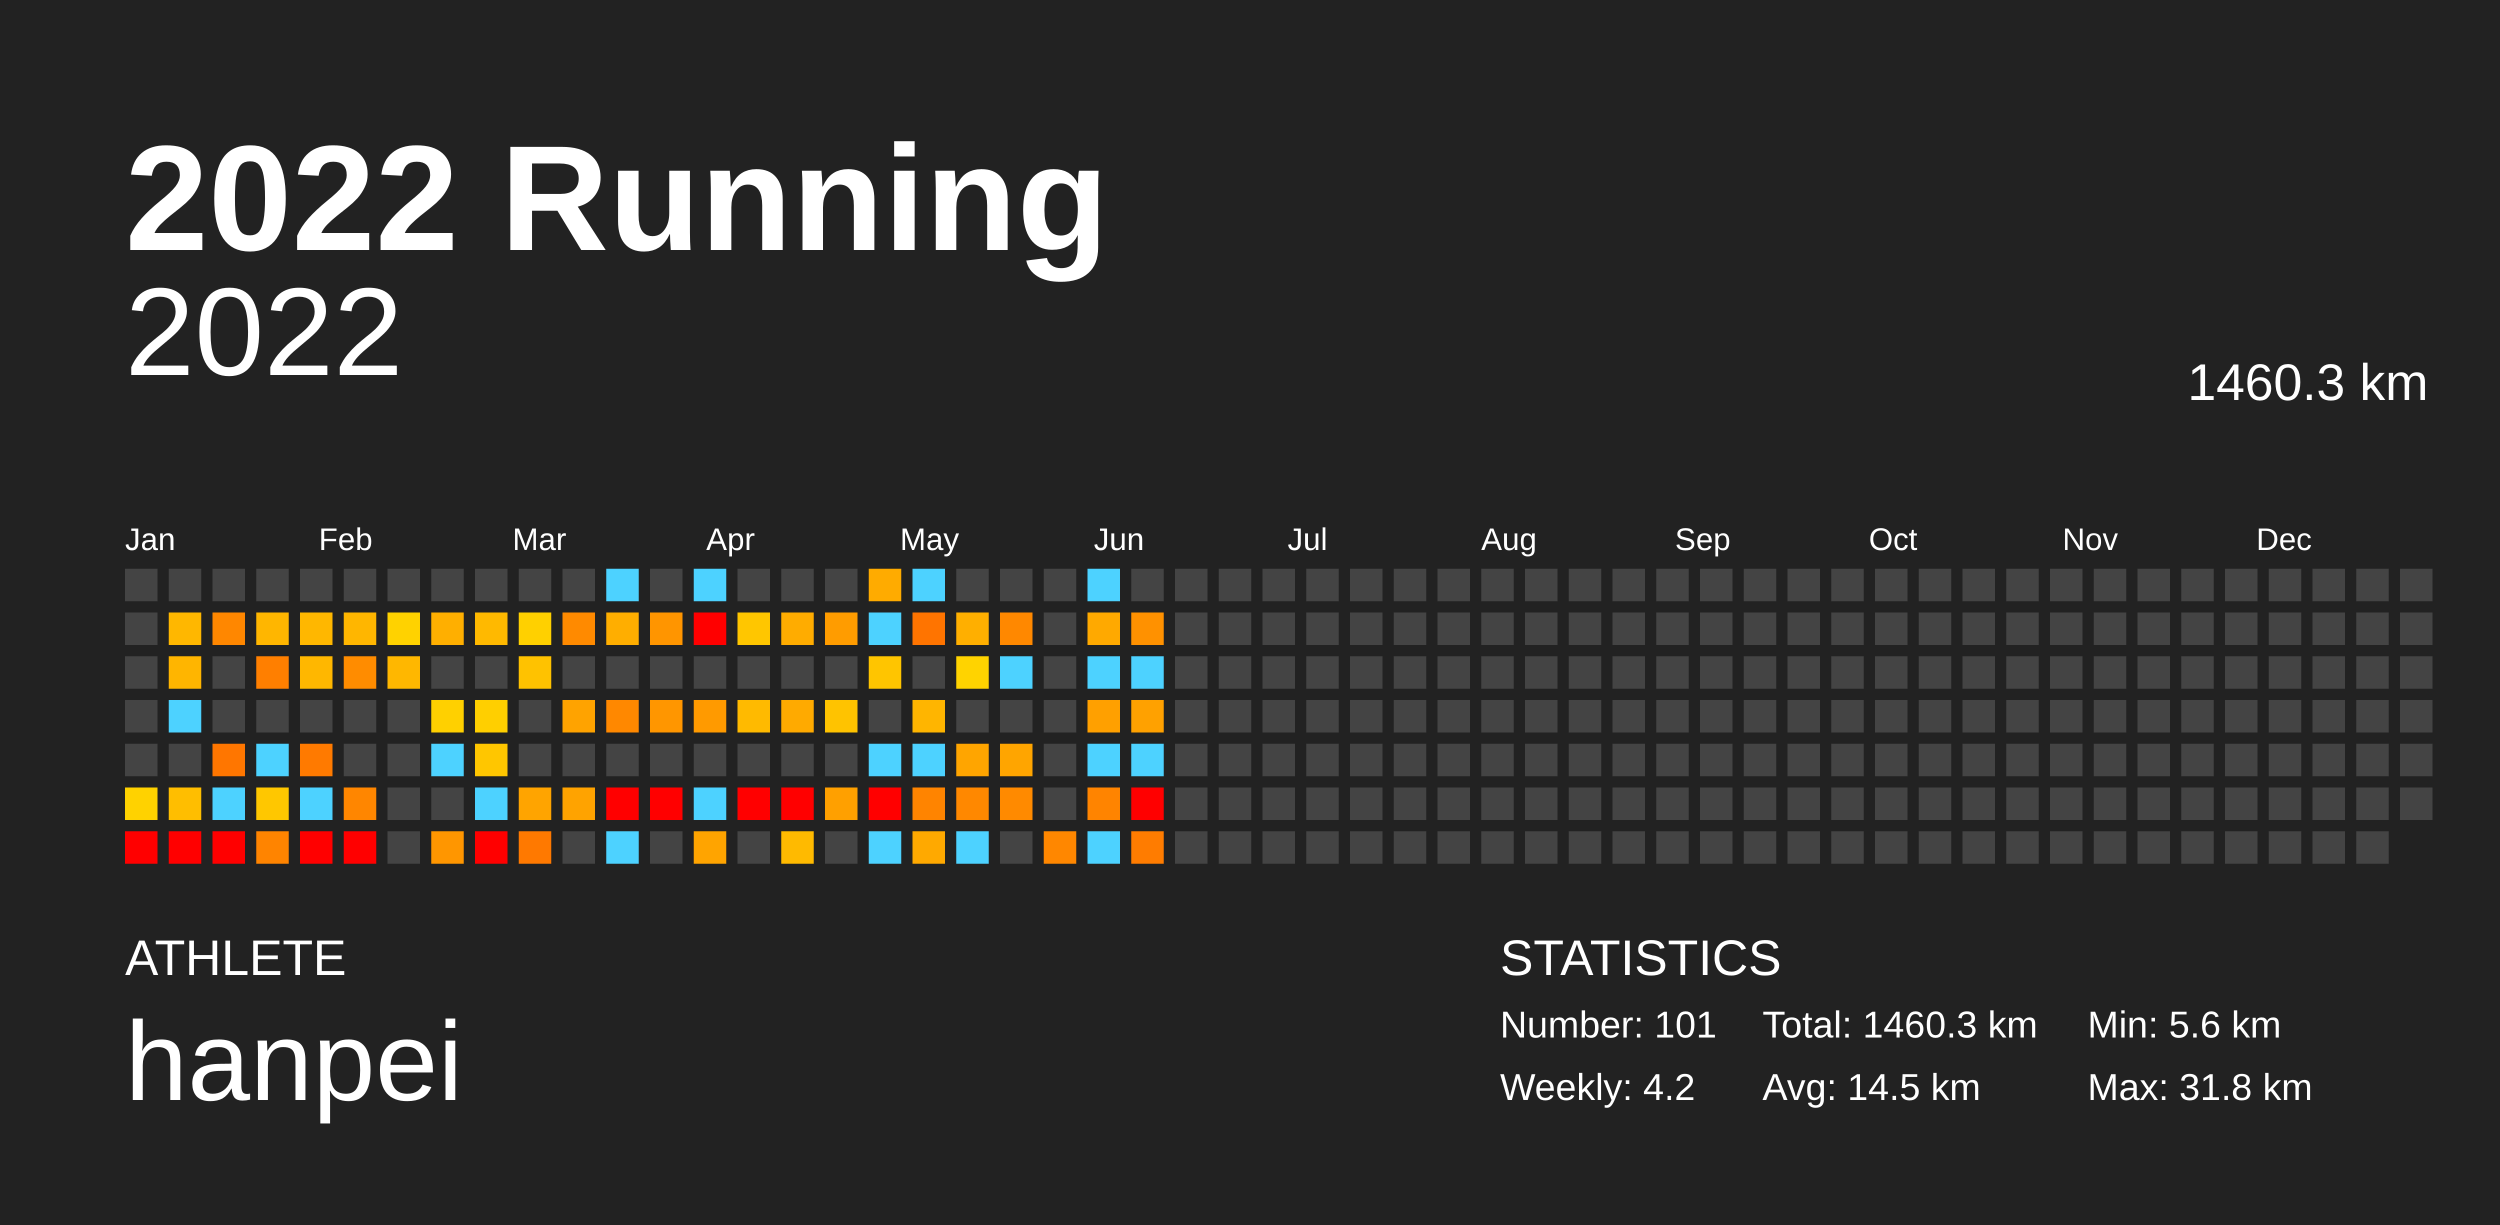
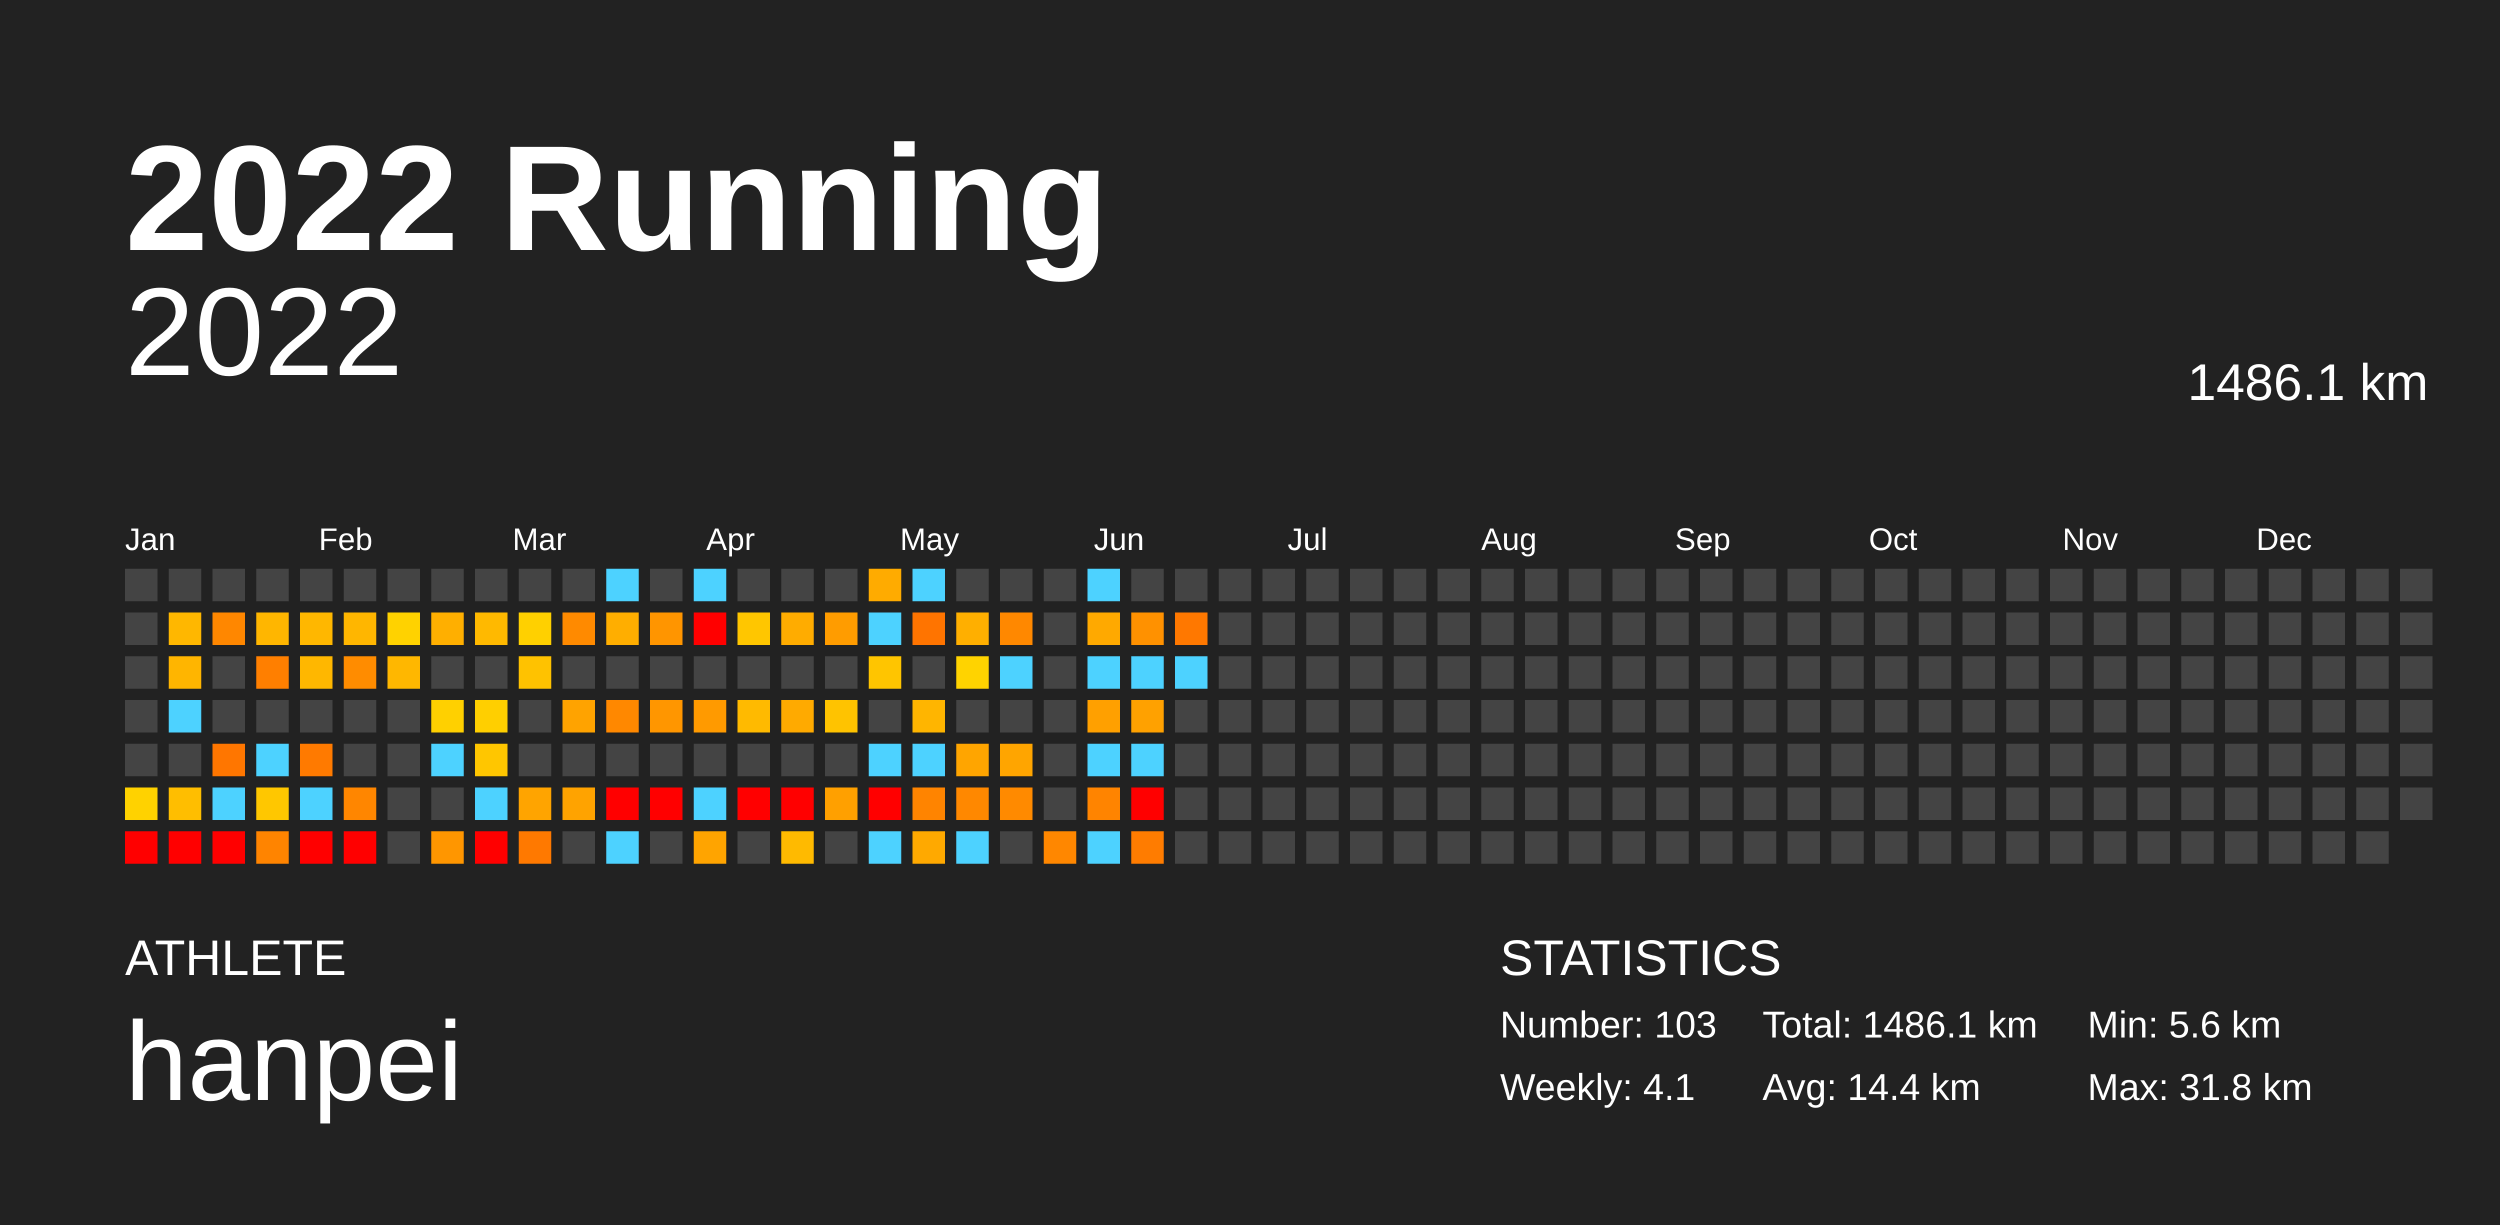
<svg xmlns="http://www.w3.org/2000/svg" baseProfile="full" height="98mm" version="1.1" viewBox="0,0,200,98" width="200mm">
  <defs />
  <rect fill="#222222" height="98" width="200" x="0" y="0" />
  <text fill="#FFFFFF" style="font-size:12px; font-family:Arial; font-weight:bold;" x="10" y="20">2022 Running</text>
  <text fill="#FFFFFF" style="font-size:4px; font-family:Arial" x="10" y="78">ATHLETE</text>
  <text fill="#FFFFFF" style="font-size:9px; font-family:Arial" x="10" y="88">hanpei</text>
  <text fill="#FFFFFF" style="font-size:4px; font-family:Arial" x="120" y="78">STATISTICS</text>
-   <text fill="#FFFFFF" style="font-size:3px; font-family:Arial" x="120" y="83">Number: 101</text>
-   <text fill="#FFFFFF" style="font-size:3px; font-family:Arial" x="120" y="88">Weekly: 4.2</text>
-   <text fill="#FFFFFF" style="font-size:3px; font-family:Arial" x="141" y="83">Total: 1460.3 km</text>
-   <text fill="#FFFFFF" style="font-size:3px; font-family:Arial" x="141" y="88">Avg: 14.5 km</text>
+   <text fill="#FFFFFF" style="font-size:3px; font-family:Arial" x="120" y="83">Number: 103</text>
+   <text fill="#FFFFFF" style="font-size:3px; font-family:Arial" x="120" y="88">Weekly: 4.1</text>
+   <text fill="#FFFFFF" style="font-size:3px; font-family:Arial" x="141" y="83">Total: 1486.1 km</text>
+   <text fill="#FFFFFF" style="font-size:3px; font-family:Arial" x="141" y="88">Avg: 14.4 km</text>
  <text fill="#FFFFFF" style="font-size:3px; font-family:Arial" x="167" y="83">Min: 5.6 km</text>
  <text fill="#FFFFFF" style="font-size:3px; font-family:Arial" x="167" y="88">Max: 31.8 km</text>
  <text alignment-baseline="hanging" fill="#FFFFFF" style="font-size:10.0px; font-family:Arial;" x="10" y="30">2022</text>
-   <text alignment-baseline="hanging" fill="#FFFFFF" style="font-size:4.125px; font-family:Arial;" x="175" y="32">1460.3 km</text>
+   <text alignment-baseline="hanging" fill="#FFFFFF" style="font-size:4.125px; font-family:Arial;" x="175" y="32">1486.1 km</text>
  <text fill="#FFFFFF" style="font-size:2.5px; font-family:Arial" x="10.0" y="44">Jan</text>
  <text fill="#FFFFFF" style="font-size:2.5px; font-family:Arial" x="25.5" y="44">Feb</text>
  <text fill="#FFFFFF" style="font-size:2.5px; font-family:Arial" x="41.0" y="44">Mar</text>
  <text fill="#FFFFFF" style="font-size:2.5px; font-family:Arial" x="56.5" y="44">Apr</text>
  <text fill="#FFFFFF" style="font-size:2.5px; font-family:Arial" x="72.0" y="44">May</text>
  <text fill="#FFFFFF" style="font-size:2.5px; font-family:Arial" x="87.5" y="44">Jun</text>
  <text fill="#FFFFFF" style="font-size:2.5px; font-family:Arial" x="103.0" y="44">Jul</text>
  <text fill="#FFFFFF" style="font-size:2.5px; font-family:Arial" x="118.5" y="44">Aug</text>
  <text fill="#FFFFFF" style="font-size:2.5px; font-family:Arial" x="134.0" y="44">Sep</text>
  <text fill="#FFFFFF" style="font-size:2.5px; font-family:Arial" x="149.5" y="44">Oct</text>
  <text fill="#FFFFFF" style="font-size:2.5px; font-family:Arial" x="165.0" y="44">Nov</text>
  <text fill="#FFFFFF" style="font-size:2.5px; font-family:Arial" x="180.5" y="44">Dec</text>
  <rect fill="#444444" height="2.6" width="2.6" x="10.0" y="45.5" />
  <rect fill="#444444" height="2.6" width="2.6" x="10.0" y="49.0" />
  <rect fill="#444444" height="2.6" width="2.6" x="10.0" y="52.5" />
  <rect fill="#444444" height="2.6" width="2.6" x="10.0" y="56.0" />
  <rect fill="#444444" height="2.6" width="2.6" x="10.0" y="59.5" />
  <rect fill="#ffd200" height="2.6" width="2.6" x="10.0" y="63.0" />
  <rect fill="red" height="2.6" width="2.6" x="10.0" y="66.5" />
  <rect fill="#444444" height="2.6" width="2.6" x="13.5" y="45.5" />
  <rect fill="#ffb700" height="2.6" width="2.6" x="13.5" y="49.0" />
  <rect fill="#ffb500" height="2.6" width="2.6" x="13.5" y="52.5" />
  <rect fill="#4dd2ff" height="2.6" width="2.6" x="13.5" y="56.0" />
  <rect fill="#444444" height="2.6" width="2.6" x="13.5" y="59.5" />
  <rect fill="#ffbe00" height="2.6" width="2.6" x="13.5" y="63.0" />
  <rect fill="red" height="2.6" width="2.6" x="13.5" y="66.5" />
  <rect fill="#444444" height="2.6" width="2.6" x="17.0" y="45.5" />
  <rect fill="#ff8700" height="2.6" width="2.6" x="17.0" y="49.0" />
  <rect fill="#444444" height="2.6" width="2.6" x="17.0" y="52.5" />
  <rect fill="#444444" height="2.6" width="2.6" x="17.0" y="56.0" />
  <rect fill="#ff7600" height="2.6" width="2.6" x="17.0" y="59.5" />
  <rect fill="#4dd2ff" height="2.6" width="2.6" x="17.0" y="63.0" />
  <rect fill="red" height="2.6" width="2.6" x="17.0" y="66.5" />
  <rect fill="#444444" height="2.6" width="2.6" x="20.5" y="45.5" />
  <rect fill="#ffb600" height="2.6" width="2.6" x="20.5" y="49.0" />
  <rect fill="#ff7f00" height="2.6" width="2.6" x="20.5" y="52.5" />
  <rect fill="#444444" height="2.6" width="2.6" x="20.5" y="56.0" />
  <rect fill="#4dd2ff" height="2.6" width="2.6" x="20.5" y="59.5" />
  <rect fill="#ffc700" height="2.6" width="2.6" x="20.5" y="63.0" />
  <rect fill="#ff8400" height="2.6" width="2.6" x="20.5" y="66.5" />
  <rect fill="#444444" height="2.6" width="2.6" x="24.0" y="45.5" />
  <rect fill="#ffb700" height="2.6" width="2.6" x="24.0" y="49.0" />
  <rect fill="#ffb700" height="2.6" width="2.6" x="24.0" y="52.5" />
  <rect fill="#444444" height="2.6" width="2.6" x="24.0" y="56.0" />
  <rect fill="#ff7a00" height="2.6" width="2.6" x="24.0" y="59.5" />
  <rect fill="#4dd2ff" height="2.6" width="2.6" x="24.0" y="63.0" />
  <rect fill="red" height="2.6" width="2.6" x="24.0" y="66.5" />
  <rect fill="#444444" height="2.6" width="2.6" x="27.5" y="45.5" />
  <rect fill="#ffb600" height="2.6" width="2.6" x="27.5" y="49.0" />
  <rect fill="#ff8c00" height="2.6" width="2.6" x="27.5" y="52.5" />
  <rect fill="#444444" height="2.6" width="2.6" x="27.5" y="56.0" />
  <rect fill="#444444" height="2.6" width="2.6" x="27.5" y="59.5" />
  <rect fill="#ff8600" height="2.6" width="2.6" x="27.5" y="63.0" />
  <rect fill="red" height="2.6" width="2.6" x="27.5" y="66.5" />
  <rect fill="#444444" height="2.6" width="2.6" x="31.0" y="45.5" />
  <rect fill="#ffd200" height="2.6" width="2.6" x="31.0" y="49.0" />
  <rect fill="#ffb700" height="2.6" width="2.6" x="31.0" y="52.5" />
  <rect fill="#444444" height="2.6" width="2.6" x="31.0" y="56.0" />
  <rect fill="#444444" height="2.6" width="2.6" x="31.0" y="59.5" />
  <rect fill="#444444" height="2.6" width="2.6" x="31.0" y="63.0" />
  <rect fill="#444444" height="2.6" width="2.6" x="31.0" y="66.5" />
  <rect fill="#444444" height="2.6" width="2.6" x="34.5" y="45.5" />
  <rect fill="#ffaf00" height="2.6" width="2.6" x="34.5" y="49.0" />
  <rect fill="#444444" height="2.6" width="2.6" x="34.5" y="52.5" />
  <rect fill="#ffd000" height="2.6" width="2.6" x="34.5" y="56.0" />
  <rect fill="#4dd2ff" height="2.6" width="2.6" x="34.5" y="59.5" />
  <rect fill="#444444" height="2.6" width="2.6" x="34.5" y="63.0" />
  <rect fill="#ff9600" height="2.6" width="2.6" x="34.5" y="66.5" />
  <rect fill="#444444" height="2.6" width="2.6" x="38.0" y="45.5" />
  <rect fill="#ffb900" height="2.6" width="2.6" x="38.0" y="49.0" />
  <rect fill="#444444" height="2.6" width="2.6" x="38.0" y="52.5" />
  <rect fill="#ffcf00" height="2.6" width="2.6" x="38.0" y="56.0" />
  <rect fill="#ffc600" height="2.6" width="2.6" x="38.0" y="59.5" />
  <rect fill="#4dd2ff" height="2.6" width="2.6" x="38.0" y="63.0" />
  <rect fill="red" height="2.6" width="2.6" x="38.0" y="66.5" />
  <rect fill="#444444" height="2.6" width="2.6" x="41.5" y="45.5" />
  <rect fill="#ffd000" height="2.6" width="2.6" x="41.5" y="49.0" />
  <rect fill="#ffc200" height="2.6" width="2.6" x="41.5" y="52.5" />
  <rect fill="#444444" height="2.6" width="2.6" x="41.5" y="56.0" />
  <rect fill="#444444" height="2.6" width="2.6" x="41.5" y="59.5" />
  <rect fill="#ffa400" height="2.6" width="2.6" x="41.5" y="63.0" />
  <rect fill="#ff7900" height="2.6" width="2.6" x="41.5" y="66.5" />
  <rect fill="#444444" height="2.6" width="2.6" x="45.0" y="45.5" />
  <rect fill="#ff8a00" height="2.6" width="2.6" x="45.0" y="49.0" />
  <rect fill="#444444" height="2.6" width="2.6" x="45.0" y="52.5" />
  <rect fill="#ffa300" height="2.6" width="2.6" x="45.0" y="56.0" />
  <rect fill="#444444" height="2.6" width="2.6" x="45.0" y="59.5" />
  <rect fill="#ffa300" height="2.6" width="2.6" x="45.0" y="63.0" />
  <rect fill="#444444" height="2.6" width="2.6" x="45.0" y="66.5" />
  <rect fill="#4dd2ff" height="2.6" width="2.6" x="48.5" y="45.5" />
  <rect fill="#ffae00" height="2.6" width="2.6" x="48.5" y="49.0" />
  <rect fill="#444444" height="2.6" width="2.6" x="48.5" y="52.5" />
  <rect fill="#ff8800" height="2.6" width="2.6" x="48.5" y="56.0" />
  <rect fill="#444444" height="2.6" width="2.6" x="48.5" y="59.5" />
  <rect fill="red" height="2.6" width="2.6" x="48.5" y="63.0" />
  <rect fill="#4dd2ff" height="2.6" width="2.6" x="48.5" y="66.5" />
  <rect fill="#444444" height="2.6" width="2.6" x="52.0" y="45.5" />
  <rect fill="#ff9500" height="2.6" width="2.6" x="52.0" y="49.0" />
  <rect fill="#444444" height="2.6" width="2.6" x="52.0" y="52.5" />
  <rect fill="#ff9600" height="2.6" width="2.6" x="52.0" y="56.0" />
  <rect fill="#444444" height="2.6" width="2.6" x="52.0" y="59.5" />
  <rect fill="red" height="2.6" width="2.6" x="52.0" y="63.0" />
  <rect fill="#444444" height="2.6" width="2.6" x="52.0" y="66.5" />
  <rect fill="#4dd2ff" height="2.6" width="2.6" x="55.5" y="45.5" />
  <rect fill="red" height="2.6" width="2.6" x="55.5" y="49.0" />
  <rect fill="#444444" height="2.6" width="2.6" x="55.5" y="52.5" />
  <rect fill="#ff9a00" height="2.6" width="2.6" x="55.5" y="56.0" />
  <rect fill="#444444" height="2.6" width="2.6" x="55.5" y="59.5" />
  <rect fill="#4dd2ff" height="2.6" width="2.6" x="55.5" y="63.0" />
  <rect fill="#ffa400" height="2.6" width="2.6" x="55.5" y="66.5" />
  <rect fill="#444444" height="2.6" width="2.6" x="59.0" y="45.5" />
  <rect fill="#ffc600" height="2.6" width="2.6" x="59.0" y="49.0" />
  <rect fill="#444444" height="2.6" width="2.6" x="59.0" y="52.5" />
  <rect fill="#ffba00" height="2.6" width="2.6" x="59.0" y="56.0" />
  <rect fill="#444444" height="2.6" width="2.6" x="59.0" y="59.5" />
  <rect fill="red" height="2.6" width="2.6" x="59.0" y="63.0" />
  <rect fill="#444444" height="2.6" width="2.6" x="59.0" y="66.5" />
  <rect fill="#444444" height="2.6" width="2.6" x="62.5" y="45.5" />
  <rect fill="#ffac00" height="2.6" width="2.6" x="62.5" y="49.0" />
  <rect fill="#444444" height="2.6" width="2.6" x="62.5" y="52.5" />
  <rect fill="#ffaa00" height="2.6" width="2.6" x="62.5" y="56.0" />
  <rect fill="#444444" height="2.6" width="2.6" x="62.5" y="59.5" />
  <rect fill="red" height="2.6" width="2.6" x="62.5" y="63.0" />
  <rect fill="#ffba00" height="2.6" width="2.6" x="62.5" y="66.5" />
  <rect fill="#444444" height="2.6" width="2.6" x="66.0" y="45.5" />
  <rect fill="#ff9c00" height="2.6" width="2.6" x="66.0" y="49.0" />
  <rect fill="#444444" height="2.6" width="2.6" x="66.0" y="52.5" />
  <rect fill="#ffc300" height="2.6" width="2.6" x="66.0" y="56.0" />
  <rect fill="#444444" height="2.6" width="2.6" x="66.0" y="59.5" />
  <rect fill="#ffa000" height="2.6" width="2.6" x="66.0" y="63.0" />
  <rect fill="#444444" height="2.6" width="2.6" x="66.0" y="66.5" />
  <rect fill="#ffab00" height="2.6" width="2.6" x="69.5" y="45.5" />
  <rect fill="#4dd2ff" height="2.6" width="2.6" x="69.5" y="49.0" />
  <rect fill="#ffc500" height="2.6" width="2.6" x="69.5" y="52.5" />
  <rect fill="#444444" height="2.6" width="2.6" x="69.5" y="56.0" />
  <rect fill="#4dd2ff" height="2.6" width="2.6" x="69.5" y="59.5" />
  <rect fill="red" height="2.6" width="2.6" x="69.5" y="63.0" />
  <rect fill="#4dd2ff" height="2.6" width="2.6" x="69.5" y="66.5" />
  <rect fill="#4dd2ff" height="2.6" width="2.6" x="73.0" y="45.5" />
  <rect fill="#ff7400" height="2.6" width="2.6" x="73.0" y="49.0" />
  <rect fill="#444444" height="2.6" width="2.6" x="73.0" y="52.5" />
  <rect fill="#ffb500" height="2.6" width="2.6" x="73.0" y="56.0" />
  <rect fill="#4dd2ff" height="2.6" width="2.6" x="73.0" y="59.5" />
  <rect fill="#ff8400" height="2.6" width="2.6" x="73.0" y="63.0" />
  <rect fill="#ffa900" height="2.6" width="2.6" x="73.0" y="66.5" />
  <rect fill="#444444" height="2.6" width="2.6" x="76.5" y="45.5" />
  <rect fill="#ffaf00" height="2.6" width="2.6" x="76.5" y="49.0" />
  <rect fill="#ffd300" height="2.6" width="2.6" x="76.5" y="52.5" />
  <rect fill="#444444" height="2.6" width="2.6" x="76.5" y="56.0" />
  <rect fill="#ffa500" height="2.6" width="2.6" x="76.5" y="59.5" />
  <rect fill="#ff8800" height="2.6" width="2.6" x="76.5" y="63.0" />
  <rect fill="#4dd2ff" height="2.6" width="2.6" x="76.5" y="66.5" />
  <rect fill="#444444" height="2.6" width="2.6" x="80.0" y="45.5" />
  <rect fill="#ff8800" height="2.6" width="2.6" x="80.0" y="49.0" />
  <rect fill="#4dd2ff" height="2.6" width="2.6" x="80.0" y="52.5" />
  <rect fill="#444444" height="2.6" width="2.6" x="80.0" y="56.0" />
  <rect fill="#ffa500" height="2.6" width="2.6" x="80.0" y="59.5" />
  <rect fill="#ff8a00" height="2.6" width="2.6" x="80.0" y="63.0" />
  <rect fill="#444444" height="2.6" width="2.6" x="80.0" y="66.5" />
  <rect fill="#444444" height="2.6" width="2.6" x="83.5" y="45.5" />
  <rect fill="#444444" height="2.6" width="2.6" x="83.5" y="49.0" />
  <rect fill="#444444" height="2.6" width="2.6" x="83.5" y="52.5" />
  <rect fill="#444444" height="2.6" width="2.6" x="83.5" y="56.0" />
  <rect fill="#444444" height="2.6" width="2.6" x="83.5" y="59.5" />
  <rect fill="#444444" height="2.6" width="2.6" x="83.5" y="63.0" />
  <rect fill="#ff8700" height="2.6" width="2.6" x="83.5" y="66.5" />
  <rect fill="#4dd2ff" height="2.6" width="2.6" x="87.0" y="45.5" />
  <rect fill="#ffa900" height="2.6" width="2.6" x="87.0" y="49.0" />
  <rect fill="#4dd2ff" height="2.6" width="2.6" x="87.0" y="52.5" />
  <rect fill="#ffa000" height="2.6" width="2.6" x="87.0" y="56.0" />
  <rect fill="#4dd2ff" height="2.6" width="2.6" x="87.0" y="59.5" />
  <rect fill="#ff8400" height="2.6" width="2.6" x="87.0" y="63.0" />
  <rect fill="#4dd2ff" height="2.6" width="2.6" x="87.0" y="66.5" />
  <rect fill="#444444" height="2.6" width="2.6" x="90.5" y="45.5" />
  <rect fill="#ff9100" height="2.6" width="2.6" x="90.5" y="49.0" />
  <rect fill="#4dd2ff" height="2.6" width="2.6" x="90.5" y="52.5" />
  <rect fill="#ffa100" height="2.6" width="2.6" x="90.5" y="56.0" />
  <rect fill="#4dd2ff" height="2.6" width="2.6" x="90.5" y="59.5" />
  <rect fill="red" height="2.6" width="2.6" x="90.5" y="63.0" />
  <rect fill="#ff7c00" height="2.6" width="2.6" x="90.5" y="66.5" />
  <rect fill="#444444" height="2.6" width="2.6" x="94.0" y="45.5" />
-   <rect fill="#444444" height="2.6" width="2.6" x="94.0" y="49.0" />
-   <rect fill="#444444" height="2.6" width="2.6" x="94.0" y="52.5" />
+   <rect fill="#ff7800" height="2.6" width="2.6" x="94.0" y="49.0" />
+   <rect fill="#4dd2ff" height="2.6" width="2.6" x="94.0" y="52.5" />
  <rect fill="#444444" height="2.6" width="2.6" x="94.0" y="56.0" />
  <rect fill="#444444" height="2.6" width="2.6" x="94.0" y="59.5" />
  <rect fill="#444444" height="2.6" width="2.6" x="94.0" y="63.0" />
  <rect fill="#444444" height="2.6" width="2.6" x="94.0" y="66.5" />
  <rect fill="#444444" height="2.6" width="2.6" x="97.5" y="45.5" />
  <rect fill="#444444" height="2.6" width="2.6" x="97.5" y="49.0" />
  <rect fill="#444444" height="2.6" width="2.6" x="97.5" y="52.5" />
  <rect fill="#444444" height="2.6" width="2.6" x="97.5" y="56.0" />
  <rect fill="#444444" height="2.6" width="2.6" x="97.5" y="59.5" />
  <rect fill="#444444" height="2.6" width="2.6" x="97.5" y="63.0" />
  <rect fill="#444444" height="2.6" width="2.6" x="97.5" y="66.5" />
  <rect fill="#444444" height="2.6" width="2.6" x="101.0" y="45.5" />
  <rect fill="#444444" height="2.6" width="2.6" x="101.0" y="49.0" />
  <rect fill="#444444" height="2.6" width="2.6" x="101.0" y="52.5" />
  <rect fill="#444444" height="2.6" width="2.6" x="101.0" y="56.0" />
  <rect fill="#444444" height="2.6" width="2.6" x="101.0" y="59.5" />
  <rect fill="#444444" height="2.6" width="2.6" x="101.0" y="63.0" />
  <rect fill="#444444" height="2.6" width="2.6" x="101.0" y="66.5" />
  <rect fill="#444444" height="2.6" width="2.6" x="104.5" y="45.5" />
  <rect fill="#444444" height="2.6" width="2.6" x="104.5" y="49.0" />
  <rect fill="#444444" height="2.6" width="2.6" x="104.5" y="52.5" />
  <rect fill="#444444" height="2.6" width="2.6" x="104.5" y="56.0" />
  <rect fill="#444444" height="2.6" width="2.6" x="104.5" y="59.5" />
  <rect fill="#444444" height="2.6" width="2.6" x="104.5" y="63.0" />
  <rect fill="#444444" height="2.6" width="2.6" x="104.5" y="66.5" />
  <rect fill="#444444" height="2.6" width="2.6" x="108.0" y="45.5" />
  <rect fill="#444444" height="2.6" width="2.6" x="108.0" y="49.0" />
  <rect fill="#444444" height="2.6" width="2.6" x="108.0" y="52.5" />
  <rect fill="#444444" height="2.6" width="2.6" x="108.0" y="56.0" />
  <rect fill="#444444" height="2.6" width="2.6" x="108.0" y="59.5" />
  <rect fill="#444444" height="2.6" width="2.6" x="108.0" y="63.0" />
  <rect fill="#444444" height="2.6" width="2.6" x="108.0" y="66.5" />
  <rect fill="#444444" height="2.6" width="2.6" x="111.5" y="45.5" />
  <rect fill="#444444" height="2.6" width="2.6" x="111.5" y="49.0" />
  <rect fill="#444444" height="2.6" width="2.6" x="111.5" y="52.5" />
  <rect fill="#444444" height="2.6" width="2.6" x="111.5" y="56.0" />
  <rect fill="#444444" height="2.6" width="2.6" x="111.5" y="59.5" />
  <rect fill="#444444" height="2.6" width="2.6" x="111.5" y="63.0" />
  <rect fill="#444444" height="2.6" width="2.6" x="111.5" y="66.5" />
  <rect fill="#444444" height="2.6" width="2.6" x="115.0" y="45.5" />
  <rect fill="#444444" height="2.6" width="2.6" x="115.0" y="49.0" />
  <rect fill="#444444" height="2.6" width="2.6" x="115.0" y="52.5" />
  <rect fill="#444444" height="2.6" width="2.6" x="115.0" y="56.0" />
  <rect fill="#444444" height="2.6" width="2.6" x="115.0" y="59.5" />
  <rect fill="#444444" height="2.6" width="2.6" x="115.0" y="63.0" />
  <rect fill="#444444" height="2.6" width="2.6" x="115.0" y="66.5" />
  <rect fill="#444444" height="2.6" width="2.6" x="118.5" y="45.5" />
  <rect fill="#444444" height="2.6" width="2.6" x="118.5" y="49.0" />
  <rect fill="#444444" height="2.6" width="2.6" x="118.5" y="52.5" />
  <rect fill="#444444" height="2.6" width="2.6" x="118.5" y="56.0" />
  <rect fill="#444444" height="2.6" width="2.6" x="118.5" y="59.5" />
  <rect fill="#444444" height="2.6" width="2.6" x="118.5" y="63.0" />
  <rect fill="#444444" height="2.6" width="2.6" x="118.5" y="66.5" />
  <rect fill="#444444" height="2.6" width="2.6" x="122.0" y="45.5" />
  <rect fill="#444444" height="2.6" width="2.6" x="122.0" y="49.0" />
  <rect fill="#444444" height="2.6" width="2.6" x="122.0" y="52.5" />
  <rect fill="#444444" height="2.6" width="2.6" x="122.0" y="56.0" />
  <rect fill="#444444" height="2.6" width="2.6" x="122.0" y="59.5" />
  <rect fill="#444444" height="2.6" width="2.6" x="122.0" y="63.0" />
  <rect fill="#444444" height="2.6" width="2.6" x="122.0" y="66.5" />
  <rect fill="#444444" height="2.6" width="2.6" x="125.5" y="45.5" />
  <rect fill="#444444" height="2.6" width="2.6" x="125.5" y="49.0" />
  <rect fill="#444444" height="2.6" width="2.6" x="125.5" y="52.5" />
  <rect fill="#444444" height="2.6" width="2.6" x="125.5" y="56.0" />
  <rect fill="#444444" height="2.6" width="2.6" x="125.5" y="59.5" />
  <rect fill="#444444" height="2.6" width="2.6" x="125.5" y="63.0" />
  <rect fill="#444444" height="2.6" width="2.6" x="125.5" y="66.5" />
  <rect fill="#444444" height="2.6" width="2.6" x="129.0" y="45.5" />
  <rect fill="#444444" height="2.6" width="2.6" x="129.0" y="49.0" />
  <rect fill="#444444" height="2.6" width="2.6" x="129.0" y="52.5" />
  <rect fill="#444444" height="2.6" width="2.6" x="129.0" y="56.0" />
  <rect fill="#444444" height="2.6" width="2.6" x="129.0" y="59.5" />
  <rect fill="#444444" height="2.6" width="2.6" x="129.0" y="63.0" />
  <rect fill="#444444" height="2.6" width="2.6" x="129.0" y="66.5" />
  <rect fill="#444444" height="2.6" width="2.6" x="132.5" y="45.5" />
  <rect fill="#444444" height="2.6" width="2.6" x="132.5" y="49.0" />
  <rect fill="#444444" height="2.6" width="2.6" x="132.5" y="52.5" />
  <rect fill="#444444" height="2.6" width="2.6" x="132.5" y="56.0" />
  <rect fill="#444444" height="2.6" width="2.6" x="132.5" y="59.5" />
  <rect fill="#444444" height="2.6" width="2.6" x="132.5" y="63.0" />
  <rect fill="#444444" height="2.6" width="2.6" x="132.5" y="66.5" />
  <rect fill="#444444" height="2.6" width="2.6" x="136.0" y="45.5" />
  <rect fill="#444444" height="2.6" width="2.6" x="136.0" y="49.0" />
  <rect fill="#444444" height="2.6" width="2.6" x="136.0" y="52.5" />
  <rect fill="#444444" height="2.6" width="2.6" x="136.0" y="56.0" />
  <rect fill="#444444" height="2.6" width="2.6" x="136.0" y="59.5" />
  <rect fill="#444444" height="2.6" width="2.6" x="136.0" y="63.0" />
  <rect fill="#444444" height="2.6" width="2.6" x="136.0" y="66.5" />
  <rect fill="#444444" height="2.6" width="2.6" x="139.5" y="45.5" />
  <rect fill="#444444" height="2.6" width="2.6" x="139.5" y="49.0" />
  <rect fill="#444444" height="2.6" width="2.6" x="139.5" y="52.5" />
  <rect fill="#444444" height="2.6" width="2.6" x="139.5" y="56.0" />
  <rect fill="#444444" height="2.6" width="2.6" x="139.5" y="59.5" />
  <rect fill="#444444" height="2.6" width="2.6" x="139.5" y="63.0" />
  <rect fill="#444444" height="2.6" width="2.6" x="139.5" y="66.5" />
  <rect fill="#444444" height="2.6" width="2.6" x="143.0" y="45.5" />
  <rect fill="#444444" height="2.6" width="2.6" x="143.0" y="49.0" />
  <rect fill="#444444" height="2.6" width="2.6" x="143.0" y="52.5" />
  <rect fill="#444444" height="2.6" width="2.6" x="143.0" y="56.0" />
  <rect fill="#444444" height="2.6" width="2.6" x="143.0" y="59.5" />
  <rect fill="#444444" height="2.6" width="2.6" x="143.0" y="63.0" />
  <rect fill="#444444" height="2.6" width="2.6" x="143.0" y="66.5" />
  <rect fill="#444444" height="2.6" width="2.6" x="146.5" y="45.5" />
  <rect fill="#444444" height="2.6" width="2.6" x="146.5" y="49.0" />
  <rect fill="#444444" height="2.6" width="2.6" x="146.5" y="52.5" />
  <rect fill="#444444" height="2.6" width="2.6" x="146.5" y="56.0" />
  <rect fill="#444444" height="2.6" width="2.6" x="146.5" y="59.5" />
  <rect fill="#444444" height="2.6" width="2.6" x="146.5" y="63.0" />
  <rect fill="#444444" height="2.6" width="2.6" x="146.5" y="66.5" />
  <rect fill="#444444" height="2.6" width="2.6" x="150.0" y="45.5" />
  <rect fill="#444444" height="2.6" width="2.6" x="150.0" y="49.0" />
  <rect fill="#444444" height="2.6" width="2.6" x="150.0" y="52.5" />
  <rect fill="#444444" height="2.6" width="2.6" x="150.0" y="56.0" />
  <rect fill="#444444" height="2.6" width="2.6" x="150.0" y="59.5" />
  <rect fill="#444444" height="2.6" width="2.6" x="150.0" y="63.0" />
  <rect fill="#444444" height="2.6" width="2.6" x="150.0" y="66.5" />
  <rect fill="#444444" height="2.6" width="2.6" x="153.5" y="45.5" />
  <rect fill="#444444" height="2.6" width="2.6" x="153.5" y="49.0" />
  <rect fill="#444444" height="2.6" width="2.6" x="153.5" y="52.5" />
  <rect fill="#444444" height="2.6" width="2.6" x="153.5" y="56.0" />
  <rect fill="#444444" height="2.6" width="2.6" x="153.5" y="59.5" />
  <rect fill="#444444" height="2.6" width="2.6" x="153.5" y="63.0" />
  <rect fill="#444444" height="2.6" width="2.6" x="153.5" y="66.5" />
  <rect fill="#444444" height="2.6" width="2.6" x="157.0" y="45.5" />
  <rect fill="#444444" height="2.6" width="2.6" x="157.0" y="49.0" />
  <rect fill="#444444" height="2.6" width="2.6" x="157.0" y="52.5" />
  <rect fill="#444444" height="2.6" width="2.6" x="157.0" y="56.0" />
  <rect fill="#444444" height="2.6" width="2.6" x="157.0" y="59.5" />
  <rect fill="#444444" height="2.6" width="2.6" x="157.0" y="63.0" />
  <rect fill="#444444" height="2.6" width="2.6" x="157.0" y="66.5" />
  <rect fill="#444444" height="2.6" width="2.6" x="160.5" y="45.5" />
  <rect fill="#444444" height="2.6" width="2.6" x="160.5" y="49.0" />
  <rect fill="#444444" height="2.6" width="2.6" x="160.5" y="52.5" />
  <rect fill="#444444" height="2.6" width="2.6" x="160.5" y="56.0" />
  <rect fill="#444444" height="2.6" width="2.6" x="160.5" y="59.5" />
  <rect fill="#444444" height="2.6" width="2.6" x="160.5" y="63.0" />
  <rect fill="#444444" height="2.6" width="2.6" x="160.5" y="66.5" />
  <rect fill="#444444" height="2.6" width="2.6" x="164.0" y="45.5" />
  <rect fill="#444444" height="2.6" width="2.6" x="164.0" y="49.0" />
  <rect fill="#444444" height="2.6" width="2.6" x="164.0" y="52.5" />
  <rect fill="#444444" height="2.6" width="2.6" x="164.0" y="56.0" />
  <rect fill="#444444" height="2.6" width="2.6" x="164.0" y="59.5" />
  <rect fill="#444444" height="2.6" width="2.6" x="164.0" y="63.0" />
  <rect fill="#444444" height="2.6" width="2.6" x="164.0" y="66.5" />
  <rect fill="#444444" height="2.6" width="2.6" x="167.5" y="45.5" />
  <rect fill="#444444" height="2.6" width="2.6" x="167.5" y="49.0" />
  <rect fill="#444444" height="2.6" width="2.6" x="167.5" y="52.5" />
  <rect fill="#444444" height="2.6" width="2.6" x="167.5" y="56.0" />
  <rect fill="#444444" height="2.6" width="2.6" x="167.5" y="59.5" />
  <rect fill="#444444" height="2.6" width="2.6" x="167.5" y="63.0" />
  <rect fill="#444444" height="2.6" width="2.6" x="167.5" y="66.5" />
  <rect fill="#444444" height="2.6" width="2.6" x="171.0" y="45.5" />
  <rect fill="#444444" height="2.6" width="2.6" x="171.0" y="49.0" />
  <rect fill="#444444" height="2.6" width="2.6" x="171.0" y="52.5" />
  <rect fill="#444444" height="2.6" width="2.6" x="171.0" y="56.0" />
  <rect fill="#444444" height="2.6" width="2.6" x="171.0" y="59.5" />
  <rect fill="#444444" height="2.6" width="2.6" x="171.0" y="63.0" />
  <rect fill="#444444" height="2.6" width="2.6" x="171.0" y="66.5" />
  <rect fill="#444444" height="2.6" width="2.6" x="174.5" y="45.5" />
  <rect fill="#444444" height="2.6" width="2.6" x="174.5" y="49.0" />
  <rect fill="#444444" height="2.6" width="2.6" x="174.5" y="52.5" />
  <rect fill="#444444" height="2.6" width="2.6" x="174.5" y="56.0" />
  <rect fill="#444444" height="2.6" width="2.6" x="174.5" y="59.5" />
  <rect fill="#444444" height="2.6" width="2.6" x="174.5" y="63.0" />
  <rect fill="#444444" height="2.6" width="2.6" x="174.5" y="66.5" />
  <rect fill="#444444" height="2.6" width="2.6" x="178.0" y="45.5" />
  <rect fill="#444444" height="2.6" width="2.6" x="178.0" y="49.0" />
  <rect fill="#444444" height="2.6" width="2.6" x="178.0" y="52.5" />
  <rect fill="#444444" height="2.6" width="2.6" x="178.0" y="56.0" />
  <rect fill="#444444" height="2.6" width="2.6" x="178.0" y="59.5" />
  <rect fill="#444444" height="2.6" width="2.6" x="178.0" y="63.0" />
  <rect fill="#444444" height="2.6" width="2.6" x="178.0" y="66.5" />
  <rect fill="#444444" height="2.6" width="2.6" x="181.5" y="45.5" />
  <rect fill="#444444" height="2.6" width="2.6" x="181.5" y="49.0" />
  <rect fill="#444444" height="2.6" width="2.6" x="181.5" y="52.5" />
  <rect fill="#444444" height="2.6" width="2.6" x="181.5" y="56.0" />
  <rect fill="#444444" height="2.6" width="2.6" x="181.5" y="59.5" />
  <rect fill="#444444" height="2.6" width="2.6" x="181.5" y="63.0" />
  <rect fill="#444444" height="2.6" width="2.6" x="181.5" y="66.5" />
  <rect fill="#444444" height="2.6" width="2.6" x="185.0" y="45.5" />
  <rect fill="#444444" height="2.6" width="2.6" x="185.0" y="49.0" />
  <rect fill="#444444" height="2.6" width="2.6" x="185.0" y="52.5" />
  <rect fill="#444444" height="2.6" width="2.6" x="185.0" y="56.0" />
  <rect fill="#444444" height="2.6" width="2.6" x="185.0" y="59.5" />
  <rect fill="#444444" height="2.6" width="2.6" x="185.0" y="63.0" />
  <rect fill="#444444" height="2.6" width="2.6" x="185.0" y="66.5" />
  <rect fill="#444444" height="2.6" width="2.6" x="188.5" y="45.5" />
  <rect fill="#444444" height="2.6" width="2.6" x="188.5" y="49.0" />
  <rect fill="#444444" height="2.6" width="2.6" x="188.5" y="52.5" />
  <rect fill="#444444" height="2.6" width="2.6" x="188.5" y="56.0" />
  <rect fill="#444444" height="2.6" width="2.6" x="188.5" y="59.5" />
  <rect fill="#444444" height="2.6" width="2.6" x="188.5" y="63.0" />
  <rect fill="#444444" height="2.6" width="2.6" x="188.5" y="66.5" />
  <rect fill="#444444" height="2.6" width="2.6" x="192.0" y="45.5" />
  <rect fill="#444444" height="2.6" width="2.6" x="192.0" y="49.0" />
  <rect fill="#444444" height="2.6" width="2.6" x="192.0" y="52.5" />
  <rect fill="#444444" height="2.6" width="2.6" x="192.0" y="56.0" />
  <rect fill="#444444" height="2.6" width="2.6" x="192.0" y="59.5" />
  <rect fill="#444444" height="2.6" width="2.6" x="192.0" y="63.0" />
</svg>
